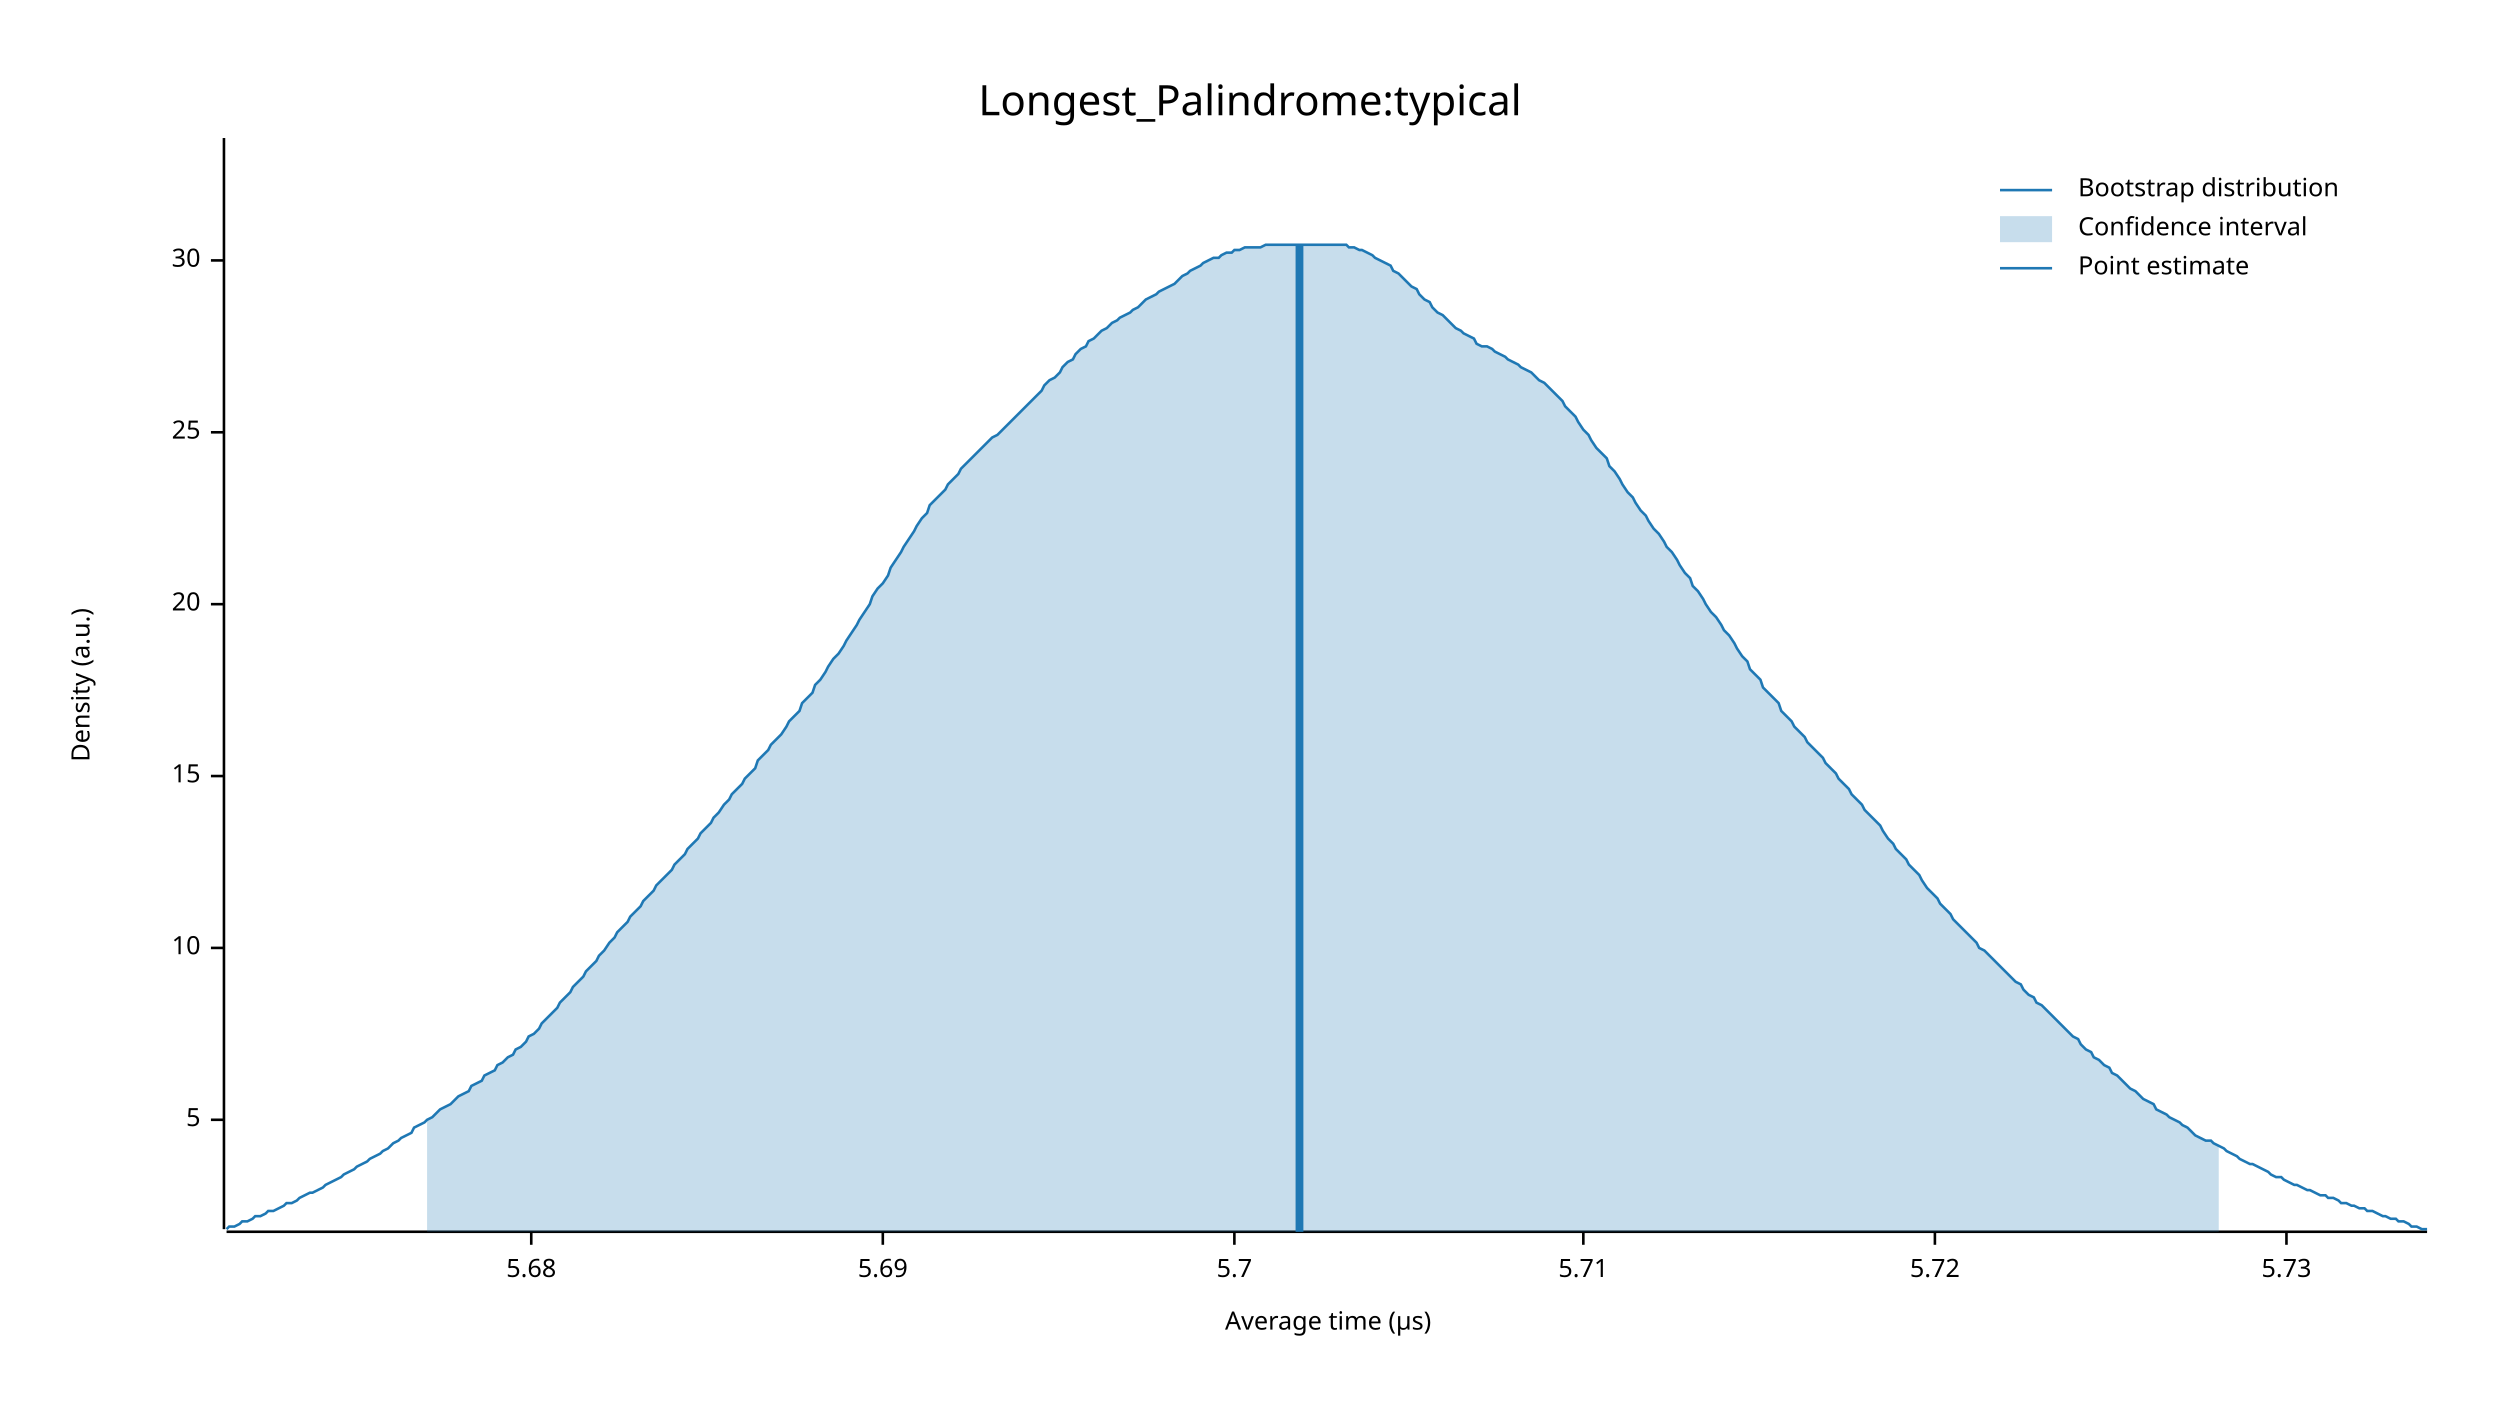
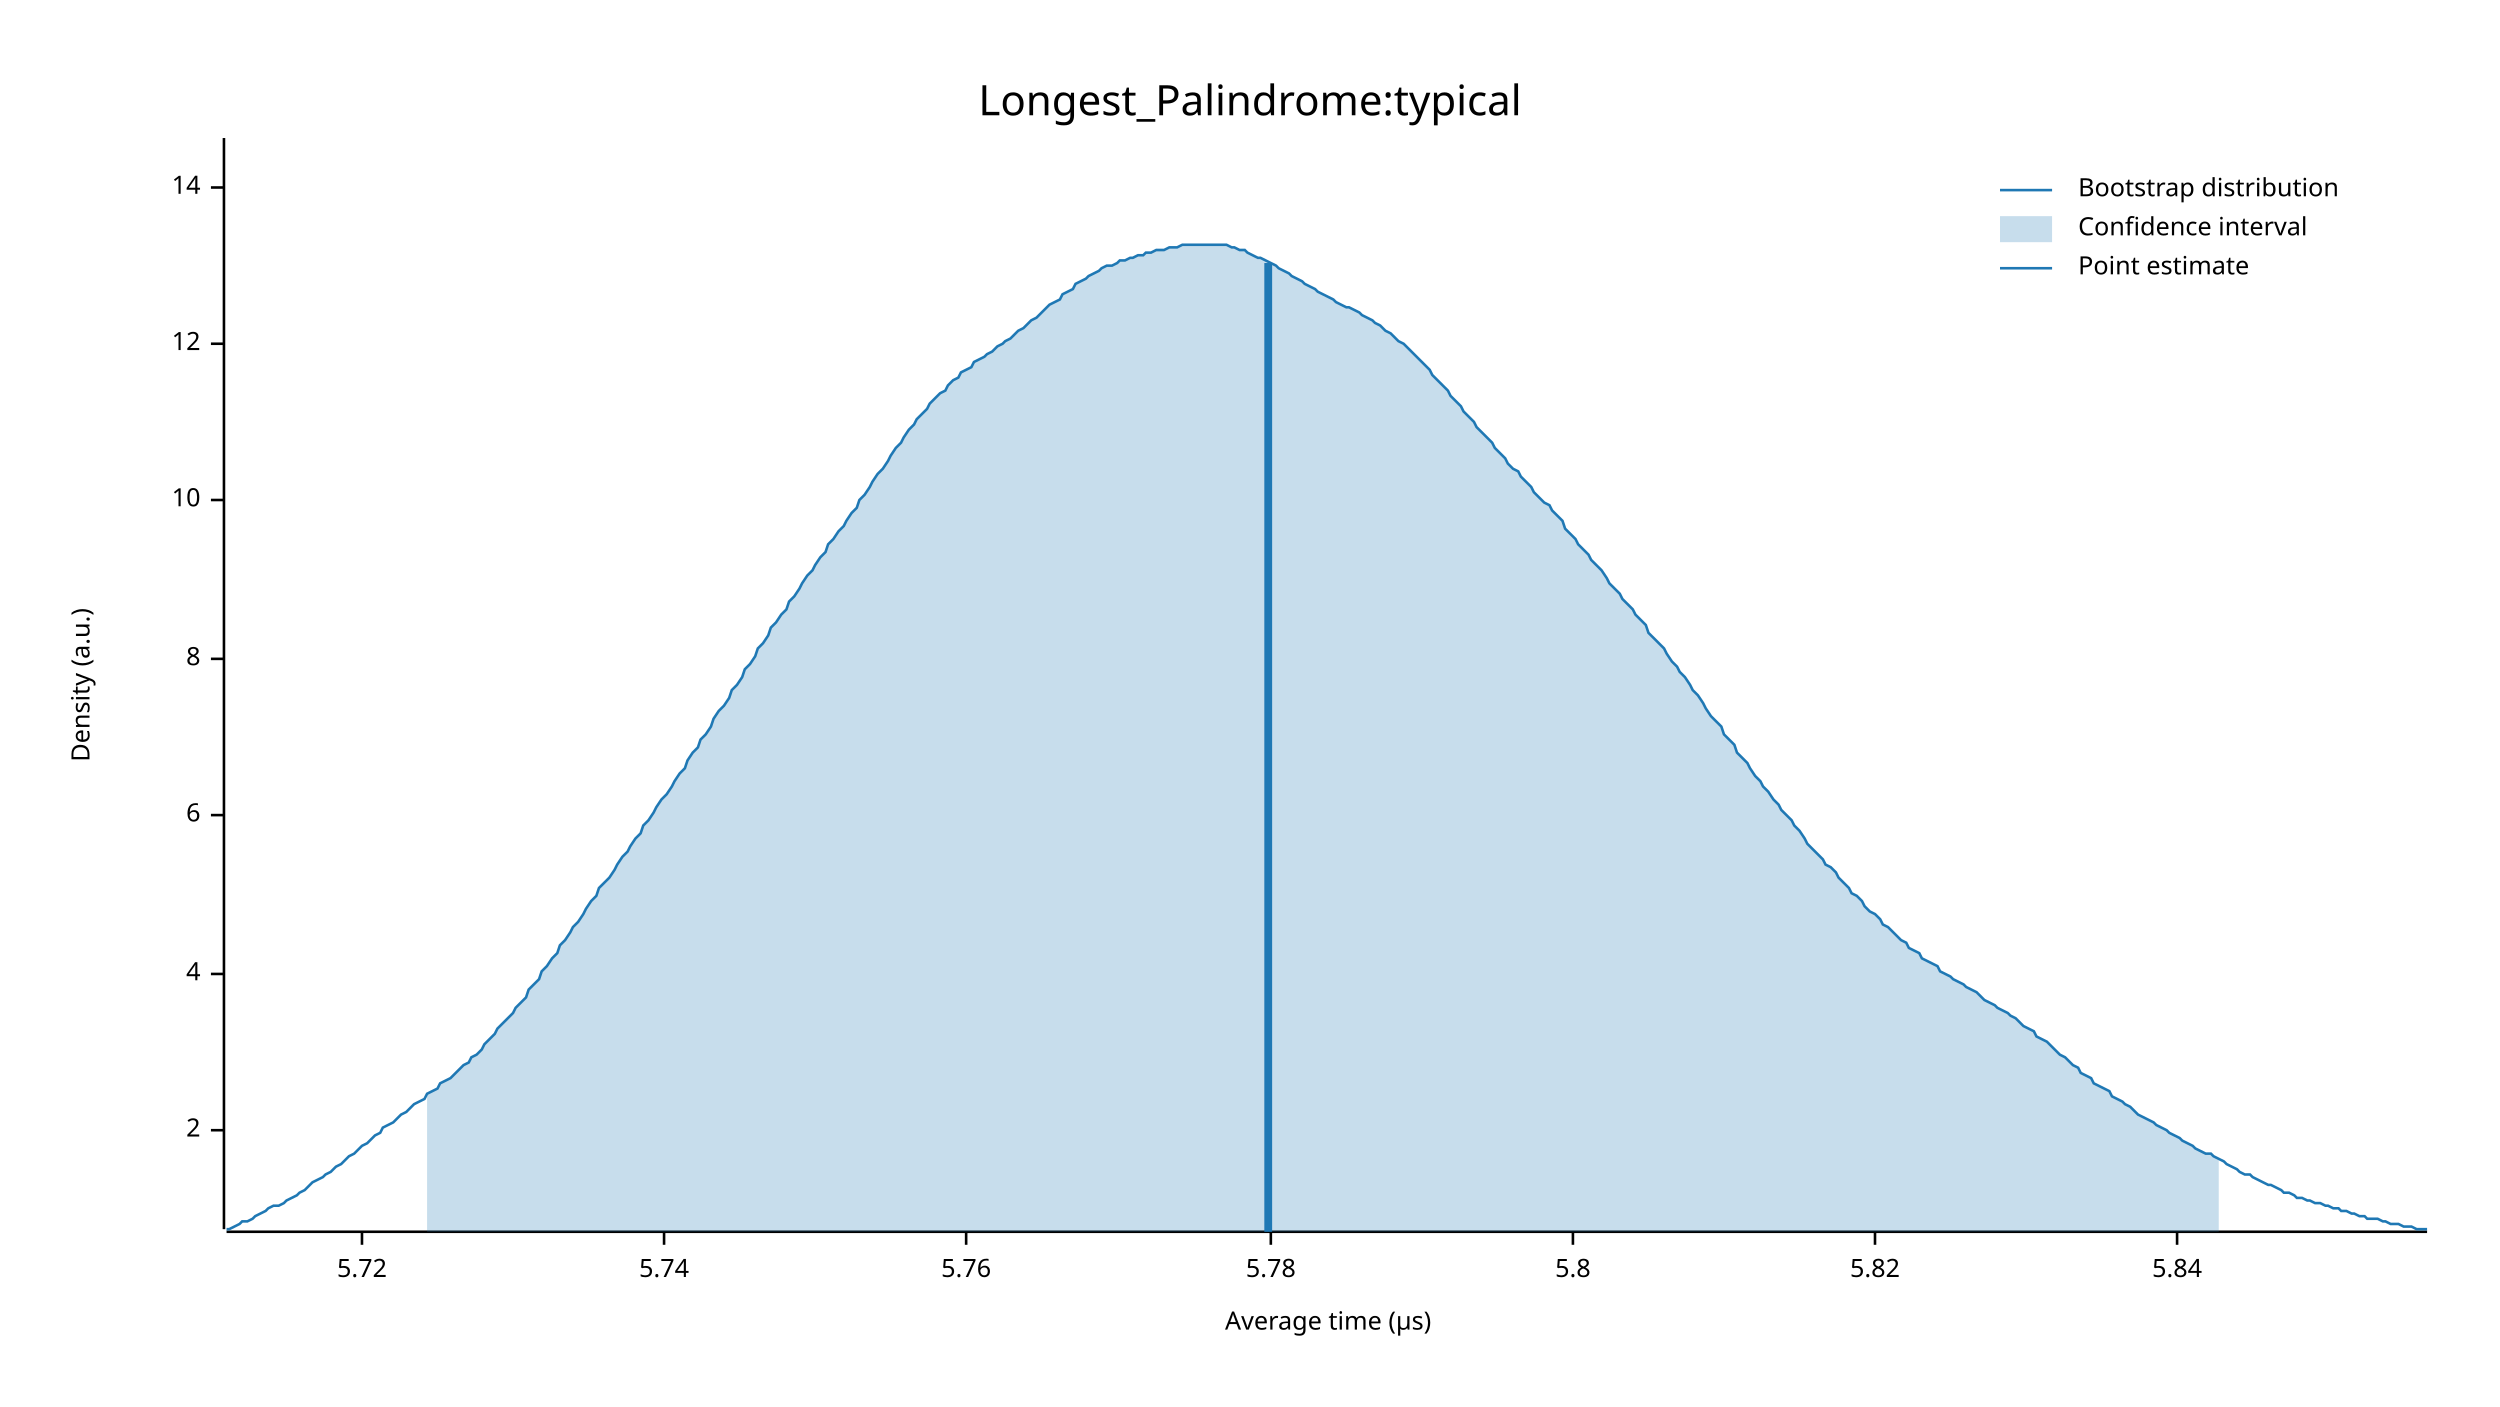
<svg xmlns="http://www.w3.org/2000/svg" width="960" height="540" viewBox="0 0 960 540">
  <text x="480" y="32" dy="0.76em" text-anchor="middle" font-family="sans-serif" font-size="16.129" opacity="1" fill="#000000">
Longest_Palindrome:typical
</text>
  <text x="27" y="263" dy="0.76em" text-anchor="middle" font-family="sans-serif" font-size="9.677" opacity="1" fill="#000000" transform="rotate(270, 27, 263)">
Density (a.u.)
</text>
  <text x="510" y="513" dy="-0.5ex" text-anchor="middle" font-family="sans-serif" font-size="9.677" opacity="1" fill="#000000">
Average time (µs)
</text>
  <polyline fill="none" opacity="1" stroke="#000000" stroke-width="1" points="86,53 86,472 " />
-   <text x="77" y="430" dy="0.5ex" text-anchor="end" font-family="sans-serif" font-size="9.677" opacity="1" fill="#000000">
- 5
+   <text x="77" y="434" dy="0.5ex" text-anchor="end" font-family="sans-serif" font-size="9.677" opacity="1" fill="#000000">
+ 2
</text>
-   <polyline fill="none" opacity="1" stroke="#000000" stroke-width="1" points="81,430 86,430 " />
-   <text x="77" y="364" dy="0.5ex" text-anchor="end" font-family="sans-serif" font-size="9.677" opacity="1" fill="#000000">
+   <polyline fill="none" opacity="1" stroke="#000000" stroke-width="1" points="81,434 86,434 " />
+   <text x="77" y="374" dy="0.5ex" text-anchor="end" font-family="sans-serif" font-size="9.677" opacity="1" fill="#000000">
+ 4
+ </text>
+   <polyline fill="none" opacity="1" stroke="#000000" stroke-width="1" points="81,374 86,374 " />
+   <text x="77" y="313" dy="0.5ex" text-anchor="end" font-family="sans-serif" font-size="9.677" opacity="1" fill="#000000">
+ 6
+ </text>
+   <polyline fill="none" opacity="1" stroke="#000000" stroke-width="1" points="81,313 86,313 " />
+   <text x="77" y="253" dy="0.5ex" text-anchor="end" font-family="sans-serif" font-size="9.677" opacity="1" fill="#000000">
+ 8
+ </text>
+   <polyline fill="none" opacity="1" stroke="#000000" stroke-width="1" points="81,253 86,253 " />
+   <text x="77" y="192" dy="0.5ex" text-anchor="end" font-family="sans-serif" font-size="9.677" opacity="1" fill="#000000">
10
</text>
-   <polyline fill="none" opacity="1" stroke="#000000" stroke-width="1" points="81,364 86,364 " />
-   <text x="77" y="298" dy="0.5ex" text-anchor="end" font-family="sans-serif" font-size="9.677" opacity="1" fill="#000000">
- 15
+   <polyline fill="none" opacity="1" stroke="#000000" stroke-width="1" points="81,192 86,192 " />
+   <text x="77" y="132" dy="0.5ex" text-anchor="end" font-family="sans-serif" font-size="9.677" opacity="1" fill="#000000">
+ 12
</text>
-   <polyline fill="none" opacity="1" stroke="#000000" stroke-width="1" points="81,298 86,298 " />
-   <text x="77" y="232" dy="0.5ex" text-anchor="end" font-family="sans-serif" font-size="9.677" opacity="1" fill="#000000">
- 20
+   <polyline fill="none" opacity="1" stroke="#000000" stroke-width="1" points="81,132 86,132 " />
+   <text x="77" y="72" dy="0.5ex" text-anchor="end" font-family="sans-serif" font-size="9.677" opacity="1" fill="#000000">
+ 14
</text>
-   <polyline fill="none" opacity="1" stroke="#000000" stroke-width="1" points="81,232 86,232 " />
-   <text x="77" y="166" dy="0.5ex" text-anchor="end" font-family="sans-serif" font-size="9.677" opacity="1" fill="#000000">
- 25
- </text>
-   <polyline fill="none" opacity="1" stroke="#000000" stroke-width="1" points="81,166 86,166 " />
-   <text x="77" y="100" dy="0.5ex" text-anchor="end" font-family="sans-serif" font-size="9.677" opacity="1" fill="#000000">
- 30
- </text>
-   <polyline fill="none" opacity="1" stroke="#000000" stroke-width="1" points="81,100 86,100 " />
+   <polyline fill="none" opacity="1" stroke="#000000" stroke-width="1" points="81,72 86,72 " />
  <polyline fill="none" opacity="1" stroke="#000000" stroke-width="1" points="87,473 932,473 " />
-   <text x="204" y="483" dy="0.76em" text-anchor="middle" font-family="sans-serif" font-size="9.677" opacity="1" fill="#000000">
- 5.68
- </text>
-   <polyline fill="none" opacity="1" stroke="#000000" stroke-width="1" points="204,473 204,478 " />
-   <text x="339" y="483" dy="0.76em" text-anchor="middle" font-family="sans-serif" font-size="9.677" opacity="1" fill="#000000">
- 5.69
- </text>
-   <polyline fill="none" opacity="1" stroke="#000000" stroke-width="1" points="339,473 339,478 " />
-   <text x="474" y="483" dy="0.76em" text-anchor="middle" font-family="sans-serif" font-size="9.677" opacity="1" fill="#000000">
- 5.7
- </text>
-   <polyline fill="none" opacity="1" stroke="#000000" stroke-width="1" points="474,473 474,478 " />
-   <text x="608" y="483" dy="0.76em" text-anchor="middle" font-family="sans-serif" font-size="9.677" opacity="1" fill="#000000">
- 5.71
- </text>
-   <polyline fill="none" opacity="1" stroke="#000000" stroke-width="1" points="608,473 608,478 " />
-   <text x="743" y="483" dy="0.76em" text-anchor="middle" font-family="sans-serif" font-size="9.677" opacity="1" fill="#000000">
+   <text x="139" y="483" dy="0.76em" text-anchor="middle" font-family="sans-serif" font-size="9.677" opacity="1" fill="#000000">
5.72
</text>
-   <polyline fill="none" opacity="1" stroke="#000000" stroke-width="1" points="743,473 743,478 " />
-   <text x="878" y="483" dy="0.76em" text-anchor="middle" font-family="sans-serif" font-size="9.677" opacity="1" fill="#000000">
- 5.73
+   <polyline fill="none" opacity="1" stroke="#000000" stroke-width="1" points="139,473 139,478 " />
+   <text x="255" y="483" dy="0.76em" text-anchor="middle" font-family="sans-serif" font-size="9.677" opacity="1" fill="#000000">
+ 5.74
</text>
-   <polyline fill="none" opacity="1" stroke="#000000" stroke-width="1" points="878,473 878,478 " />
-   <polyline fill="none" opacity="1" stroke="#1F78B4" stroke-width="1" points="87,472 88,471 90,471 92,470 93,469 95,469 97,468 98,467 100,467 102,466 103,465 105,465 107,464 109,463 110,462 112,462 114,461 115,460 117,459 119,458 120,458 122,457 124,456 125,455 127,454 129,453 131,452 132,451 134,450 136,449 137,448 139,447 141,446 142,445 144,444 146,443 147,442 149,441 151,439 153,438 154,437 156,436 158,435 159,433 161,432 163,431 164,430 166,429 168,427 169,426 171,425 173,424 175,422 176,421 178,420 180,419 181,417 183,416 185,415 186,413 188,412 190,411 191,409 193,408 195,406 197,405 198,403 200,402 202,400 203,398 205,397 207,395 208,393 210,391 212,389 214,387 215,385 217,383 219,381 220,379 222,377 224,375 225,373 227,371 229,369 230,367 232,365 234,362 236,360 237,358 239,356 241,354 242,352 244,350 246,348 247,346 249,344 251,342 252,340 254,338 256,336 258,334 259,332 261,330 263,328 264,326 266,324 268,322 269,320 271,318 273,316 274,314 276,312 278,309 280,307 281,305 283,303 285,301 286,299 288,297 290,295 291,292 293,290 295,288 296,286 298,284 300,282 302,279 303,277 305,275 307,273 308,270 310,268 312,266 313,263 315,261 317,258 318,256 320,253 322,251 324,248 325,246 327,243 329,240 330,238 332,235 334,232 335,229 337,226 339,224 341,221 342,218 344,215 346,212 347,210 349,207 351,204 352,202 354,199 356,197 357,194 359,192 361,190 363,188 364,186 366,184 368,182 369,180 371,178 373,176 374,175 376,173 378,171 379,170 381,168 383,167 385,165 386,164 388,162 390,160 391,159 393,157 395,155 396,154 398,152 400,150 401,148 403,146 405,145 407,143 408,141 410,139 412,138 413,136 415,134 417,133 418,131 420,130 422,128 423,127 425,126 427,124 429,123 430,122 432,121 434,120 435,119 437,118 439,116 440,115 442,114 444,113 445,112 447,111 449,110 451,109 452,108 454,106 456,105 457,104 459,103 461,102 462,101 464,100 466,99 468,99 469,98 471,97 473,97 474,96 476,96 478,95 479,95 481,95 483,95 484,95 486,94 488,94 490,94 491,94 493,94 495,94 496,94 498,94 500,94 501,94 503,94 505,94 506,94 508,94 510,94 512,94 513,94 515,94 517,94 518,95 520,95 522,96 523,96 525,97 527,98 528,99 530,100 532,101 534,102 535,104 537,105 539,107 540,108 542,110 544,111 545,113 547,115 549,116 550,118 552,120 554,121 556,123 557,124 559,126 561,127 562,128 564,129 566,130 567,132 569,133 571,133 573,134 574,135 576,136 578,137 579,138 581,139 583,140 584,141 586,142 588,143 589,144 591,146 593,147 595,149 596,150 598,152 600,154 601,156 603,158 605,160 606,162 608,165 610,167 611,169 613,172 615,174 617,176 618,179 620,181 622,184 623,186 625,189 627,191 628,193 630,196 632,198 633,200 635,203 637,205 639,208 640,210 642,212 644,215 645,217 647,220 649,222 650,225 652,227 654,230 655,232 657,235 659,237 661,240 662,242 664,244 666,247 667,249 669,252 671,254 672,257 674,259 676,261 677,264 679,266 681,268 683,270 684,273 686,275 688,277 689,279 691,281 693,283 694,285 696,287 698,289 700,291 701,293 703,295 705,297 706,299 708,301 710,303 711,305 713,307 715,309 716,311 718,313 720,315 722,317 723,319 725,322 727,324 728,326 730,328 732,330 733,332 735,334 737,336 738,338 740,341 742,343 744,345 745,347 747,349 749,351 750,353 752,355 754,357 755,358 757,360 759,362 760,364 762,365 764,367 766,369 767,370 769,372 771,374 772,375 774,377 776,378 777,380 779,382 781,383 782,385 784,386 786,388 788,390 789,391 791,393 793,395 794,396 796,398 798,399 799,401 801,403 803,404 804,406 806,407 808,409 810,410 811,412 813,413 815,415 816,416 818,418 820,419 821,420 823,422 825,423 827,424 828,426 830,427 832,428 833,429 835,430 837,431 838,432 840,433 842,435 843,436 845,437 847,438 849,438 850,439 852,440 854,441 855,442 857,443 859,444 860,445 862,446 864,447 865,447 867,448 869,449 871,450 872,451 874,452 876,452 877,453 879,454 881,455 882,455 884,456 886,457 887,457 889,458 891,459 893,459 894,460 896,460 898,461 899,462 901,462 903,463 904,463 906,464 908,464 909,465 911,465 913,466 915,467 916,467 918,468 920,468 921,469 923,469 925,470 926,471 928,471 930,472 932,472 " />
-   <polygon opacity="0.25" fill="#1F78B4" points="164,430 166,429 168,427 169,426 171,425 173,424 175,422 176,421 178,420 180,419 181,417 183,416 185,415 186,413 188,412 190,411 191,409 193,408 195,406 197,405 198,403 200,402 202,400 203,398 205,397 207,395 208,393 210,391 212,389 214,387 215,385 217,383 219,381 220,379 222,377 224,375 225,373 227,371 229,369 230,367 232,365 234,362 236,360 237,358 239,356 241,354 242,352 244,350 246,348 247,346 249,344 251,342 252,340 254,338 256,336 258,334 259,332 261,330 263,328 264,326 266,324 268,322 269,320 271,318 273,316 274,314 276,312 278,309 280,307 281,305 283,303 285,301 286,299 288,297 290,295 291,292 293,290 295,288 296,286 298,284 300,282 302,279 303,277 305,275 307,273 308,270 310,268 312,266 313,263 315,261 317,258 318,256 320,253 322,251 324,248 325,246 327,243 329,240 330,238 332,235 334,232 335,229 337,226 339,224 341,221 342,218 344,215 346,212 347,210 349,207 351,204 352,202 354,199 356,197 357,194 359,192 361,190 363,188 364,186 366,184 368,182 369,180 371,178 373,176 374,175 376,173 378,171 379,170 381,168 383,167 385,165 386,164 388,162 390,160 391,159 393,157 395,155 396,154 398,152 400,150 401,148 403,146 405,145 407,143 408,141 410,139 412,138 413,136 415,134 417,133 418,131 420,130 422,128 423,127 425,126 427,124 429,123 430,122 432,121 434,120 435,119 437,118 439,116 440,115 442,114 444,113 445,112 447,111 449,110 451,109 452,108 454,106 456,105 457,104 459,103 461,102 462,101 464,100 466,99 468,99 469,98 471,97 473,97 474,96 476,96 478,95 479,95 481,95 483,95 484,95 486,94 488,94 490,94 491,94 493,94 495,94 496,94 498,94 500,94 501,94 503,94 505,94 506,94 508,94 510,94 512,94 513,94 515,94 517,94 518,95 520,95 522,96 523,96 525,97 527,98 528,99 530,100 532,101 534,102 535,104 537,105 539,107 540,108 542,110 544,111 545,113 547,115 549,116 550,118 552,120 554,121 556,123 557,124 559,126 561,127 562,128 564,129 566,130 567,132 569,133 571,133 573,134 574,135 576,136 578,137 579,138 581,139 583,140 584,141 586,142 588,143 589,144 591,146 593,147 595,149 596,150 598,152 600,154 601,156 603,158 605,160 606,162 608,165 610,167 611,169 613,172 615,174 617,176 618,179 620,181 622,184 623,186 625,189 627,191 628,193 630,196 632,198 633,200 635,203 637,205 639,208 640,210 642,212 644,215 645,217 647,220 649,222 650,225 652,227 654,230 655,232 657,235 659,237 661,240 662,242 664,244 666,247 667,249 669,252 671,254 672,257 674,259 676,261 677,264 679,266 681,268 683,270 684,273 686,275 688,277 689,279 691,281 693,283 694,285 696,287 698,289 700,291 701,293 703,295 705,297 706,299 708,301 710,303 711,305 713,307 715,309 716,311 718,313 720,315 722,317 723,319 725,322 727,324 728,326 730,328 732,330 733,332 735,334 737,336 738,338 740,341 742,343 744,345 745,347 747,349 749,351 750,353 752,355 754,357 755,358 757,360 759,362 760,364 762,365 764,367 766,369 767,370 769,372 771,374 772,375 774,377 776,378 777,380 779,382 781,383 782,385 784,386 786,388 788,390 789,391 791,393 793,395 794,396 796,398 798,399 799,401 801,403 803,404 804,406 806,407 808,409 810,410 811,412 813,413 815,415 816,416 818,418 820,419 821,420 823,422 825,423 827,424 828,426 830,427 832,428 833,429 835,430 837,431 838,432 840,433 842,435 843,436 845,437 847,438 849,438 850,439 852,440 852,473 164,473 " />
-   <polyline fill="none" opacity="1" stroke="#1F78B4" stroke-width="3" points="499,473 499,94 " />
+   <polyline fill="none" opacity="1" stroke="#000000" stroke-width="1" points="255,473 255,478 " />
+   <text x="371" y="483" dy="0.76em" text-anchor="middle" font-family="sans-serif" font-size="9.677" opacity="1" fill="#000000">
+ 5.76
+ </text>
+   <polyline fill="none" opacity="1" stroke="#000000" stroke-width="1" points="371,473 371,478 " />
+   <text x="488" y="483" dy="0.76em" text-anchor="middle" font-family="sans-serif" font-size="9.677" opacity="1" fill="#000000">
+ 5.78
+ </text>
+   <polyline fill="none" opacity="1" stroke="#000000" stroke-width="1" points="488,473 488,478 " />
+   <text x="604" y="483" dy="0.76em" text-anchor="middle" font-family="sans-serif" font-size="9.677" opacity="1" fill="#000000">
+ 5.8
+ </text>
+   <polyline fill="none" opacity="1" stroke="#000000" stroke-width="1" points="604,473 604,478 " />
+   <text x="720" y="483" dy="0.76em" text-anchor="middle" font-family="sans-serif" font-size="9.677" opacity="1" fill="#000000">
+ 5.82
+ </text>
+   <polyline fill="none" opacity="1" stroke="#000000" stroke-width="1" points="720,473 720,478 " />
+   <text x="836" y="483" dy="0.76em" text-anchor="middle" font-family="sans-serif" font-size="9.677" opacity="1" fill="#000000">
+ 5.84
+ </text>
+   <polyline fill="none" opacity="1" stroke="#000000" stroke-width="1" points="836,473 836,478 " />
+   <polyline fill="none" opacity="1" stroke="#1F78B4" stroke-width="1" points="87,472 88,472 90,471 92,470 93,469 95,469 97,468 98,467 100,466 102,465 103,464 105,463 107,463 109,462 110,461 112,460 114,459 115,458 117,457 119,455 120,454 122,453 124,452 125,451 127,450 129,448 131,447 132,446 134,444 136,443 137,442 139,440 141,439 142,438 144,436 146,435 147,433 149,432 151,431 153,429 154,428 156,427 158,425 159,424 161,423 163,422 164,420 166,419 168,418 169,416 171,415 173,414 175,412 176,411 178,409 180,408 181,406 183,405 185,403 186,401 188,399 190,397 191,395 193,393 195,391 197,389 198,387 200,385 202,383 203,380 205,378 207,376 208,373 210,371 212,368 214,366 215,363 217,361 219,358 220,356 222,354 224,351 225,349 227,346 229,344 230,341 232,339 234,337 236,334 237,332 239,329 241,327 242,325 244,322 246,320 247,317 249,315 251,312 252,310 254,307 256,305 258,302 259,300 261,297 263,295 264,292 266,289 268,287 269,284 271,282 273,279 274,276 276,273 278,271 280,268 281,265 283,263 285,260 286,257 288,255 290,252 291,249 293,247 295,244 296,241 298,239 300,236 302,234 303,231 305,229 307,226 308,224 310,221 312,219 313,217 315,214 317,212 318,209 320,207 322,204 324,202 325,200 327,197 329,195 330,192 332,190 334,187 335,185 337,182 339,180 341,177 342,175 344,172 346,170 347,168 349,165 351,163 352,161 354,159 356,157 357,155 359,153 361,151 363,150 364,148 366,146 368,145 369,143 371,142 373,141 374,139 376,138 378,137 379,136 381,135 383,133 385,132 386,131 388,130 390,128 391,127 393,126 395,124 396,123 398,122 400,120 401,119 403,117 405,116 407,115 408,113 410,112 412,111 413,109 415,108 417,107 418,106 420,105 422,104 423,103 425,102 427,102 429,101 430,100 432,100 434,99 435,99 437,98 439,98 440,97 442,97 444,96 445,96 447,96 449,95 451,95 452,95 454,94 456,94 457,94 459,94 461,94 462,94 464,94 466,94 468,94 469,94 471,94 473,95 474,95 476,96 478,96 479,97 481,98 483,99 484,99 486,100 488,101 490,102 491,103 493,104 495,105 496,106 498,107 500,108 501,109 503,110 505,111 506,112 508,113 510,114 512,115 513,116 515,117 517,118 518,118 520,119 522,120 523,121 525,122 527,123 528,124 530,125 532,127 534,128 535,129 537,131 539,132 540,133 542,135 544,137 545,138 547,140 549,142 550,144 552,146 554,148 556,150 557,152 559,154 561,156 562,158 564,160 566,162 567,164 569,166 571,168 573,170 574,172 576,174 578,176 579,178 581,180 583,181 584,183 586,185 588,187 589,189 591,191 593,193 595,194 596,196 598,198 600,200 601,203 603,205 605,207 606,209 608,211 610,213 611,215 613,217 615,219 617,222 618,224 620,226 622,228 623,230 625,232 627,234 628,236 630,238 632,240 633,243 635,245 637,247 639,249 640,251 642,254 644,256 645,258 647,260 649,263 650,265 652,267 654,270 655,272 657,275 659,277 661,279 662,282 664,284 666,286 667,289 669,291 671,293 672,295 674,298 676,300 677,302 679,304 681,307 683,309 684,311 686,313 688,315 689,317 691,319 693,322 694,324 696,326 698,328 700,330 701,332 703,333 705,335 706,337 708,339 710,341 711,343 713,344 715,346 716,348 718,350 720,351 722,353 723,355 725,356 727,358 728,359 730,361 732,362 733,364 735,365 737,366 738,368 740,369 742,370 744,371 745,373 747,374 749,375 750,376 752,377 754,378 755,379 757,380 759,381 760,382 762,384 764,385 766,386 767,387 769,388 771,389 772,390 774,391 776,393 777,394 779,395 781,396 782,398 784,399 786,400 788,402 789,403 791,405 793,406 794,407 796,409 798,410 799,412 801,413 803,414 804,416 806,417 808,418 810,419 811,421 813,422 815,423 816,424 818,425 820,427 821,428 823,429 825,430 827,431 828,432 830,433 832,434 833,435 835,436 837,437 838,438 840,439 842,440 843,441 845,442 847,443 849,443 850,444 852,445 854,446 855,447 857,448 859,449 860,450 862,451 864,451 865,452 867,453 869,454 871,455 872,455 874,456 876,457 877,458 879,458 881,459 882,460 884,460 886,461 887,461 889,462 891,462 893,463 894,463 896,464 898,464 899,465 901,465 903,466 904,466 906,467 908,467 909,468 911,468 913,468 915,469 916,469 918,470 920,470 921,470 923,471 925,471 926,471 928,472 930,472 932,472 " />
+   <polygon opacity="0.25" fill="#1F78B4" points="164,420 166,419 168,418 169,416 171,415 173,414 175,412 176,411 178,409 180,408 181,406 183,405 185,403 186,401 188,399 190,397 191,395 193,393 195,391 197,389 198,387 200,385 202,383 203,380 205,378 207,376 208,373 210,371 212,368 214,366 215,363 217,361 219,358 220,356 222,354 224,351 225,349 227,346 229,344 230,341 232,339 234,337 236,334 237,332 239,329 241,327 242,325 244,322 246,320 247,317 249,315 251,312 252,310 254,307 256,305 258,302 259,300 261,297 263,295 264,292 266,289 268,287 269,284 271,282 273,279 274,276 276,273 278,271 280,268 281,265 283,263 285,260 286,257 288,255 290,252 291,249 293,247 295,244 296,241 298,239 300,236 302,234 303,231 305,229 307,226 308,224 310,221 312,219 313,217 315,214 317,212 318,209 320,207 322,204 324,202 325,200 327,197 329,195 330,192 332,190 334,187 335,185 337,182 339,180 341,177 342,175 344,172 346,170 347,168 349,165 351,163 352,161 354,159 356,157 357,155 359,153 361,151 363,150 364,148 366,146 368,145 369,143 371,142 373,141 374,139 376,138 378,137 379,136 381,135 383,133 385,132 386,131 388,130 390,128 391,127 393,126 395,124 396,123 398,122 400,120 401,119 403,117 405,116 407,115 408,113 410,112 412,111 413,109 415,108 417,107 418,106 420,105 422,104 423,103 425,102 427,102 429,101 430,100 432,100 434,99 435,99 437,98 439,98 440,97 442,97 444,96 445,96 447,96 449,95 451,95 452,95 454,94 456,94 457,94 459,94 461,94 462,94 464,94 466,94 468,94 469,94 471,94 473,95 474,95 476,96 478,96 479,97 481,98 483,99 484,99 486,100 488,101 490,102 491,103 493,104 495,105 496,106 498,107 500,108 501,109 503,110 505,111 506,112 508,113 510,114 512,115 513,116 515,117 517,118 518,118 520,119 522,120 523,121 525,122 527,123 528,124 530,125 532,127 534,128 535,129 537,131 539,132 540,133 542,135 544,137 545,138 547,140 549,142 550,144 552,146 554,148 556,150 557,152 559,154 561,156 562,158 564,160 566,162 567,164 569,166 571,168 573,170 574,172 576,174 578,176 579,178 581,180 583,181 584,183 586,185 588,187 589,189 591,191 593,193 595,194 596,196 598,198 600,200 601,203 603,205 605,207 606,209 608,211 610,213 611,215 613,217 615,219 617,222 618,224 620,226 622,228 623,230 625,232 627,234 628,236 630,238 632,240 633,243 635,245 637,247 639,249 640,251 642,254 644,256 645,258 647,260 649,263 650,265 652,267 654,270 655,272 657,275 659,277 661,279 662,282 664,284 666,286 667,289 669,291 671,293 672,295 674,298 676,300 677,302 679,304 681,307 683,309 684,311 686,313 688,315 689,317 691,319 693,322 694,324 696,326 698,328 700,330 701,332 703,333 705,335 706,337 708,339 710,341 711,343 713,344 715,346 716,348 718,350 720,351 722,353 723,355 725,356 727,358 728,359 730,361 732,362 733,364 735,365 737,366 738,368 740,369 742,370 744,371 745,373 747,374 749,375 750,376 752,377 754,378 755,379 757,380 759,381 760,382 762,384 764,385 766,386 767,387 769,388 771,389 772,390 774,391 776,393 777,394 779,395 781,396 782,398 784,399 786,400 788,402 789,403 791,405 793,406 794,407 796,409 798,410 799,412 801,413 803,414 804,416 806,417 808,418 810,419 811,421 813,422 815,423 816,424 818,425 820,427 821,428 823,429 825,430 827,431 828,432 830,433 832,434 833,435 835,436 837,437 838,438 840,439 842,440 843,441 845,442 847,443 849,443 850,444 852,445 852,473 164,473 " />
+   <polyline fill="none" opacity="1" stroke="#1F78B4" stroke-width="3" points="487,473 487,101 " />
  <text x="798" y="68" dy="0.76em" text-anchor="start" font-family="sans-serif" font-size="9.677" opacity="1" fill="#000000">
Bootstrap distribution
</text>
  <text x="798" y="83" dy="0.76em" text-anchor="start" font-family="sans-serif" font-size="9.677" opacity="1" fill="#000000">
Confidence interval
</text>
  <text x="798" y="98" dy="0.76em" text-anchor="start" font-family="sans-serif" font-size="9.677" opacity="1" fill="#000000">
Point estimate
</text>
  <polyline fill="none" opacity="1" stroke="#1F78B4" stroke-width="1" points="768,73 788,73 " />
  <rect x="768" y="83" width="20" height="10" opacity="0.25" fill="#1F78B4" stroke="none" />
  <polyline fill="none" opacity="1" stroke="#1F78B4" stroke-width="1" points="768,103 788,103 " />
</svg>
